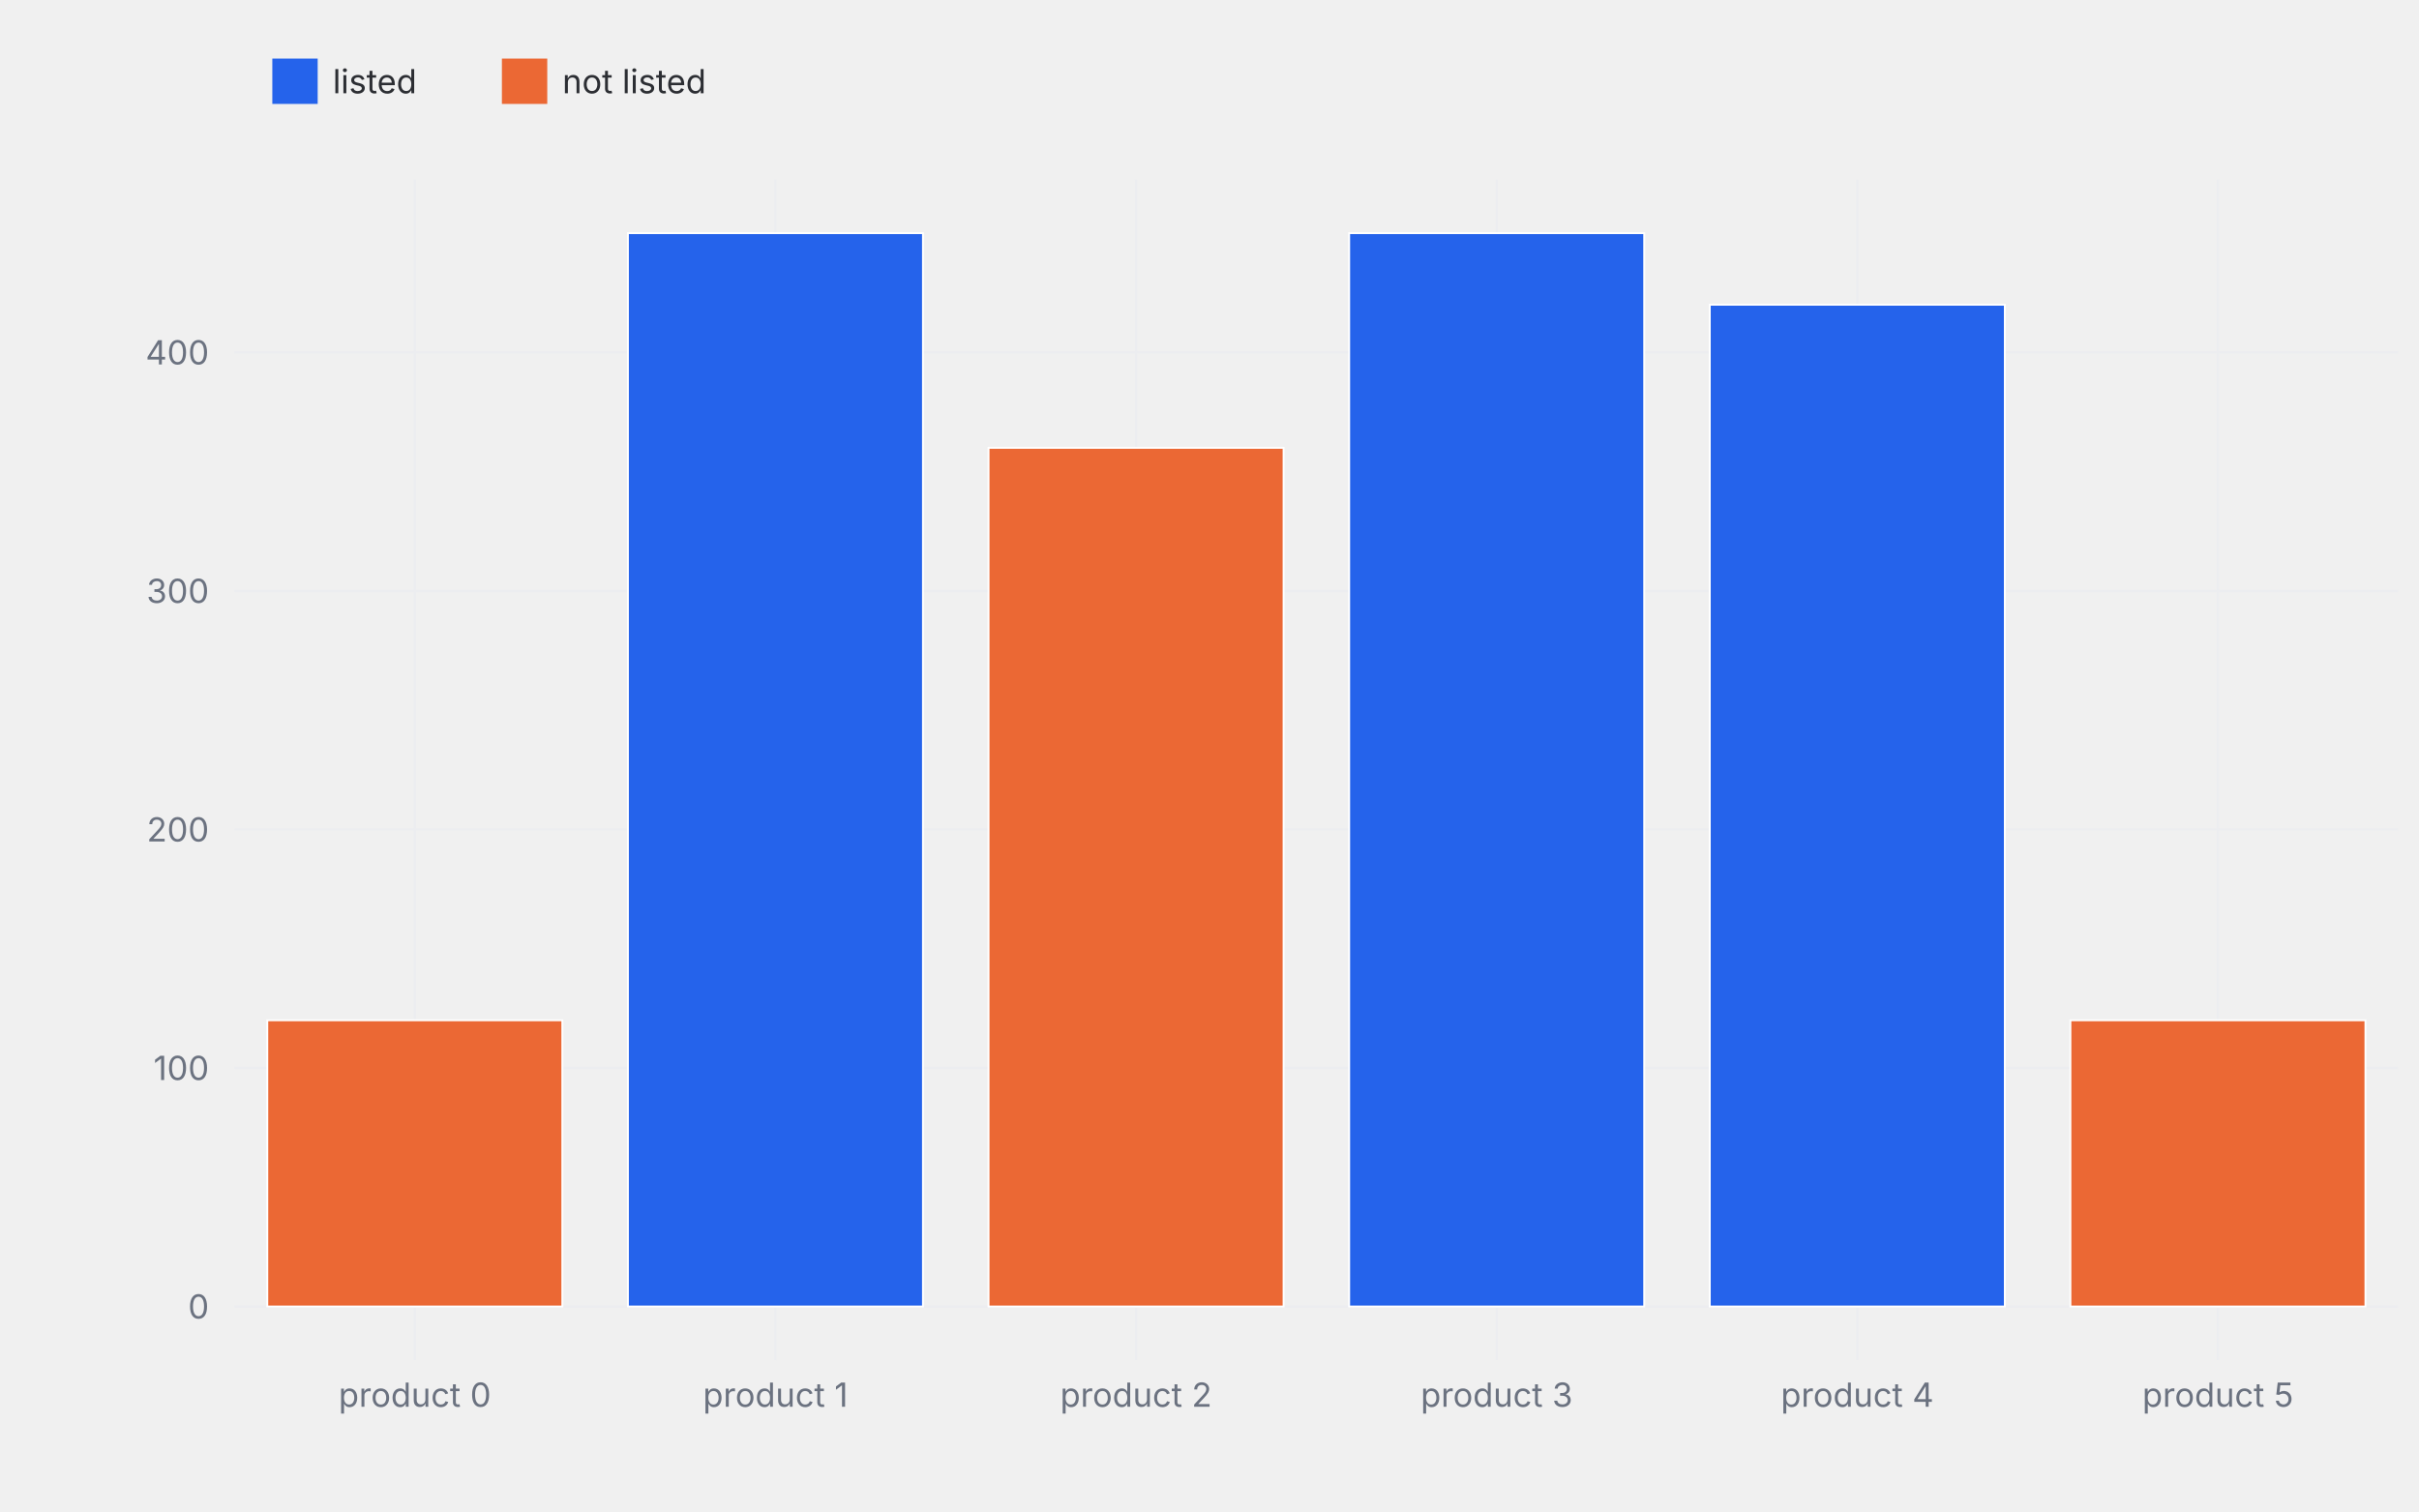
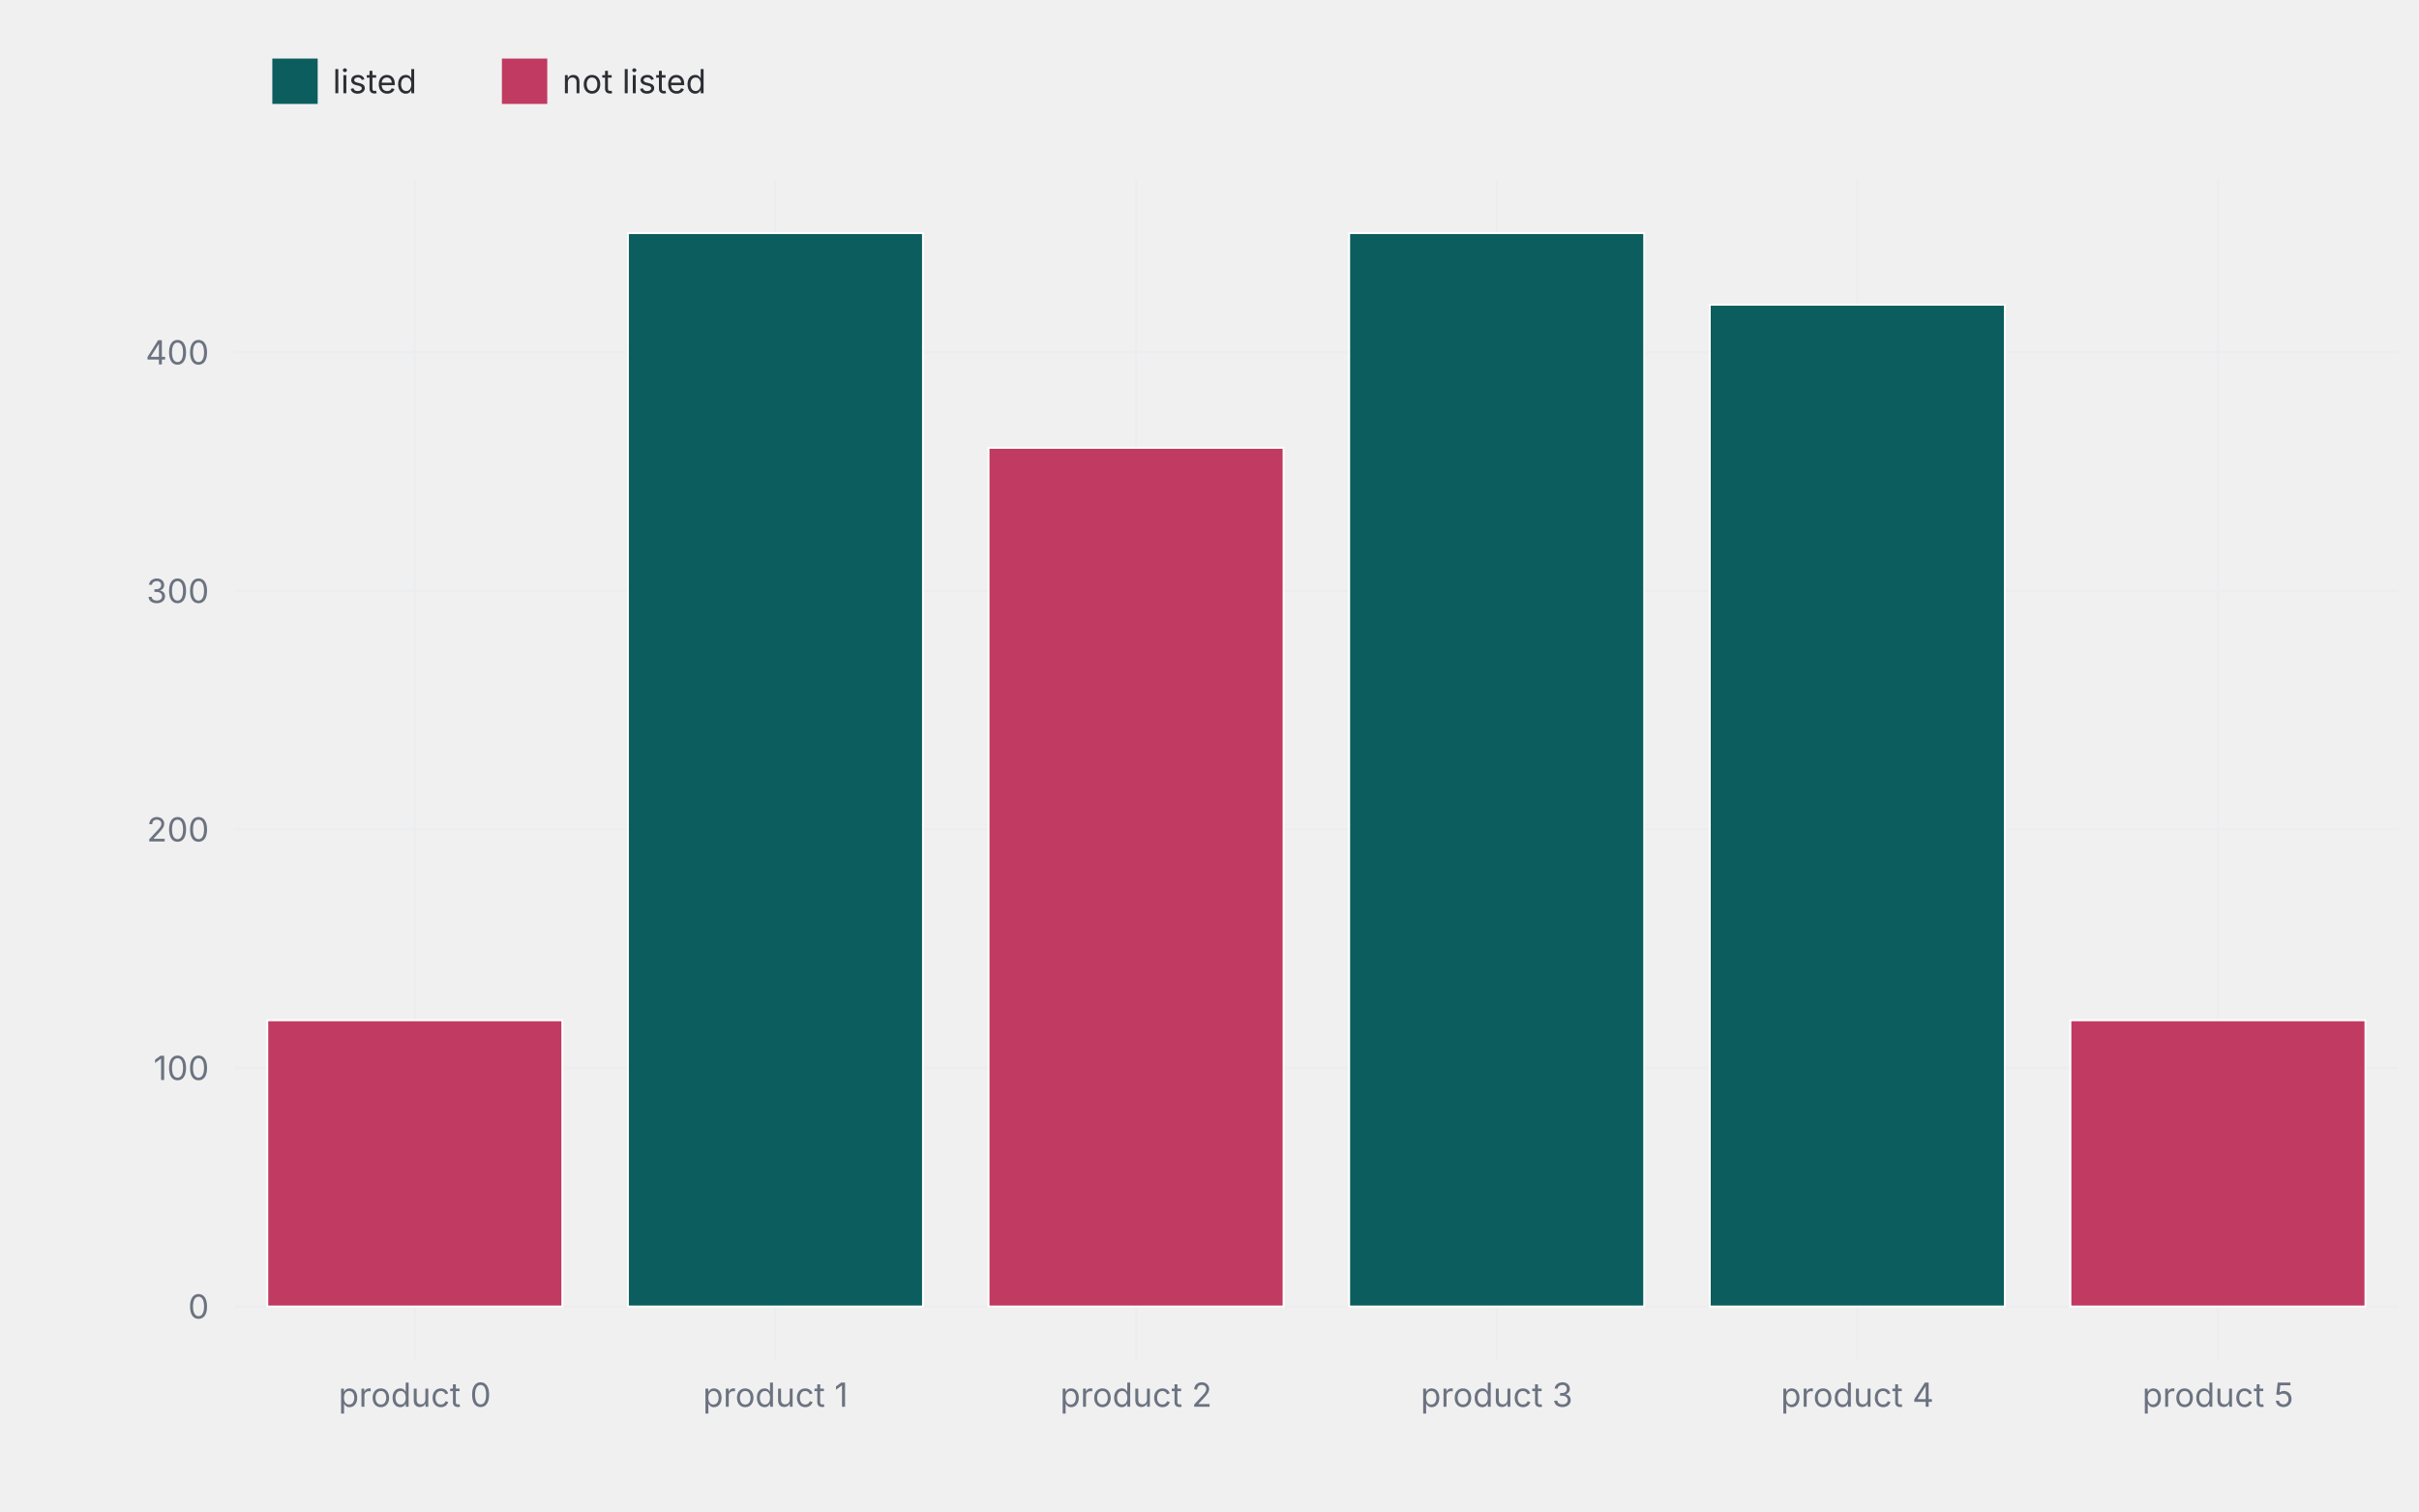
<svg xmlns="http://www.w3.org/2000/svg" width="640" height="400" viewBox="0 0 640 400" data-plot="62.05 47.50 572.45 312.45" data-ydomain="-22.5 472.5" data-xlevels="[&quot;product 0&quot;,&quot;product 1&quot;,&quot;product 2&quot;,&quot;product 3&quot;,&quot;product 4&quot;,&quot;product 5&quot;]">
  <polyline points="109.75,47.50 109.75,359.95" fill="none" stroke="#ECEDF0" stroke-width="0.60" />
  <polyline points="205.16,47.50 205.16,359.95" fill="none" stroke="#ECEDF0" stroke-width="0.60" />
  <polyline points="300.57,47.50 300.57,359.95" fill="none" stroke="#ECEDF0" stroke-width="0.60" />
  <polyline points="395.98,47.50 395.98,359.95" fill="none" stroke="#ECEDF0" stroke-width="0.60" />
  <polyline points="491.39,47.50 491.39,359.95" fill="none" stroke="#ECEDF0" stroke-width="0.60" />
  <polyline points="586.80,47.50 586.80,359.95" fill="none" stroke="#ECEDF0" stroke-width="0.60" />
  <polyline points="62.05,345.75 634.50,345.75" fill="none" stroke="#ECEDF0" stroke-width="0.60" />
  <polyline points="62.05,282.63 634.50,282.63" fill="none" stroke="#ECEDF0" stroke-width="0.60" />
  <polyline points="62.05,219.51 634.50,219.51" fill="none" stroke="#ECEDF0" stroke-width="0.60" />
  <polyline points="62.05,156.38 634.50,156.38" fill="none" stroke="#ECEDF0" stroke-width="0.60" />
  <polyline points="62.05,93.26 634.50,93.26" fill="none" stroke="#ECEDF0" stroke-width="0.60" />
  <text x="109.75" y="369.10" font-size="8.80" text-anchor="middle" dominant-baseline="middle" font-family="'Hanken Grotesk',system-ui,-apple-system,'Segoe UI',sans-serif" fill="#6B7280">product 0</text>
  <text x="205.16" y="369.10" font-size="8.80" text-anchor="middle" dominant-baseline="middle" font-family="'Hanken Grotesk',system-ui,-apple-system,'Segoe UI',sans-serif" fill="#6B7280">product 1</text>
  <text x="300.57" y="369.10" font-size="8.80" text-anchor="middle" dominant-baseline="middle" font-family="'Hanken Grotesk',system-ui,-apple-system,'Segoe UI',sans-serif" fill="#6B7280">product 2</text>
  <text x="395.98" y="369.10" font-size="8.80" text-anchor="middle" dominant-baseline="middle" font-family="'Hanken Grotesk',system-ui,-apple-system,'Segoe UI',sans-serif" fill="#6B7280">product 3</text>
  <text x="491.39" y="369.10" font-size="8.80" text-anchor="middle" dominant-baseline="middle" font-family="'Hanken Grotesk',system-ui,-apple-system,'Segoe UI',sans-serif" fill="#6B7280">product 4</text>
  <text x="586.80" y="369.10" font-size="8.80" text-anchor="middle" dominant-baseline="middle" font-family="'Hanken Grotesk',system-ui,-apple-system,'Segoe UI',sans-serif" fill="#6B7280">product 5</text>
  <text x="55.30" y="345.75" font-size="8.80" text-anchor="end" dominant-baseline="middle" font-family="'Hanken Grotesk',system-ui,-apple-system,'Segoe UI',sans-serif" fill="#6B7280">0</text>
  <text x="55.30" y="282.63" font-size="8.80" text-anchor="end" dominant-baseline="middle" font-family="'Hanken Grotesk',system-ui,-apple-system,'Segoe UI',sans-serif" fill="#6B7280">100</text>
  <text x="55.30" y="219.51" font-size="8.80" text-anchor="end" dominant-baseline="middle" font-family="'Hanken Grotesk',system-ui,-apple-system,'Segoe UI',sans-serif" fill="#6B7280">200</text>
  <text x="55.30" y="156.38" font-size="8.80" text-anchor="end" dominant-baseline="middle" font-family="'Hanken Grotesk',system-ui,-apple-system,'Segoe UI',sans-serif" fill="#6B7280">300</text>
  <text x="55.30" y="93.26" font-size="8.80" text-anchor="end" dominant-baseline="middle" font-family="'Hanken Grotesk',system-ui,-apple-system,'Segoe UI',sans-serif" fill="#6B7280">400</text>
-   <rect x="166.13" y="61.70" width="78.06" height="284.05" fill="#2563EB" stroke="#FFFFFF" stroke-width="0.50" data-x="product 1" data-series="listed" data-value="450" data-fvalue="450" class="gg-mark gg-bar" data-geom="col" />
-   <rect x="356.95" y="61.70" width="78.06" height="284.05" fill="#2563EB" stroke="#FFFFFF" stroke-width="0.50" data-x="product 3" data-series="listed" data-value="450" data-fvalue="450" class="gg-mark gg-bar" data-geom="col" />
-   <rect x="452.36" y="80.64" width="78.06" height="265.11" fill="#2563EB" stroke="#FFFFFF" stroke-width="0.50" data-x="product 4" data-series="listed" data-value="420" data-fvalue="420" class="gg-mark gg-bar" data-geom="col" />
-   <rect x="70.72" y="270.00" width="78.06" height="75.75" fill="#EB6834" stroke="#FFFFFF" stroke-width="0.50" data-x="product 0" data-series="not listed" data-value="120" data-fvalue="120" class="gg-mark gg-bar" data-geom="col" />
-   <rect x="261.54" y="118.51" width="78.06" height="227.24" fill="#EB6834" stroke="#FFFFFF" stroke-width="0.50" data-x="product 2" data-series="not listed" data-value="360" data-fvalue="360" class="gg-mark gg-bar" data-geom="col" />
-   <rect x="547.77" y="270.00" width="78.06" height="75.75" fill="#EB6834" stroke="#FFFFFF" stroke-width="0.50" data-x="product 5" data-series="not listed" data-value="120" data-fvalue="120" class="gg-mark gg-bar" data-geom="col" />
-   <rect x="72.05" y="15.50" width="12.00" height="12.00" fill="#2563EB" stroke="none" stroke-width="1.00" />
+   <rect x="166.13" y="61.70" width="78.06" height="284.05" fill="#0B5D5E" stroke="#FFFFFF" stroke-width="0.50" data-x="product 1" data-series="listed" data-value="450" data-fvalue="450" class="gg-mark gg-bar" data-geom="col" />
+   <rect x="356.95" y="61.70" width="78.06" height="284.05" fill="#0B5D5E" stroke="#FFFFFF" stroke-width="0.50" data-x="product 3" data-series="listed" data-value="450" data-fvalue="450" class="gg-mark gg-bar" data-geom="col" />
+   <rect x="452.36" y="80.64" width="78.06" height="265.11" fill="#0B5D5E" stroke="#FFFFFF" stroke-width="0.50" data-x="product 4" data-series="listed" data-value="420" data-fvalue="420" class="gg-mark gg-bar" data-geom="col" />
+   <rect x="70.72" y="270.00" width="78.06" height="75.75" fill="#C03A62" stroke="#FFFFFF" stroke-width="0.50" data-x="product 0" data-series="not listed" data-value="120" data-fvalue="120" class="gg-mark gg-bar" data-geom="col" />
+   <rect x="261.54" y="118.51" width="78.06" height="227.24" fill="#C03A62" stroke="#FFFFFF" stroke-width="0.50" data-x="product 2" data-series="not listed" data-value="360" data-fvalue="360" class="gg-mark gg-bar" data-geom="col" />
+   <rect x="547.77" y="270.00" width="78.06" height="75.75" fill="#C03A62" stroke="#FFFFFF" stroke-width="0.50" data-x="product 5" data-series="not listed" data-value="120" data-fvalue="120" class="gg-mark gg-bar" data-geom="col" />
+   <rect x="72.05" y="15.50" width="12.00" height="12.00" fill="#0B5D5E" stroke="none" stroke-width="1.00" />
  <text x="88.05" y="21.50" font-size="8.80" text-anchor="start" dominant-baseline="middle" font-family="'Hanken Grotesk',system-ui,-apple-system,'Segoe UI',sans-serif" fill="#2C2E33">listed</text>
-   <rect x="132.79" y="15.50" width="12.00" height="12.00" fill="#EB6834" stroke="none" stroke-width="1.00" />
+   <rect x="132.79" y="15.50" width="12.00" height="12.00" fill="#C03A62" stroke="none" stroke-width="1.00" />
  <text x="148.79" y="21.50" font-size="8.80" text-anchor="start" dominant-baseline="middle" font-family="'Hanken Grotesk',system-ui,-apple-system,'Segoe UI',sans-serif" fill="#2C2E33">not listed</text>
</svg>
